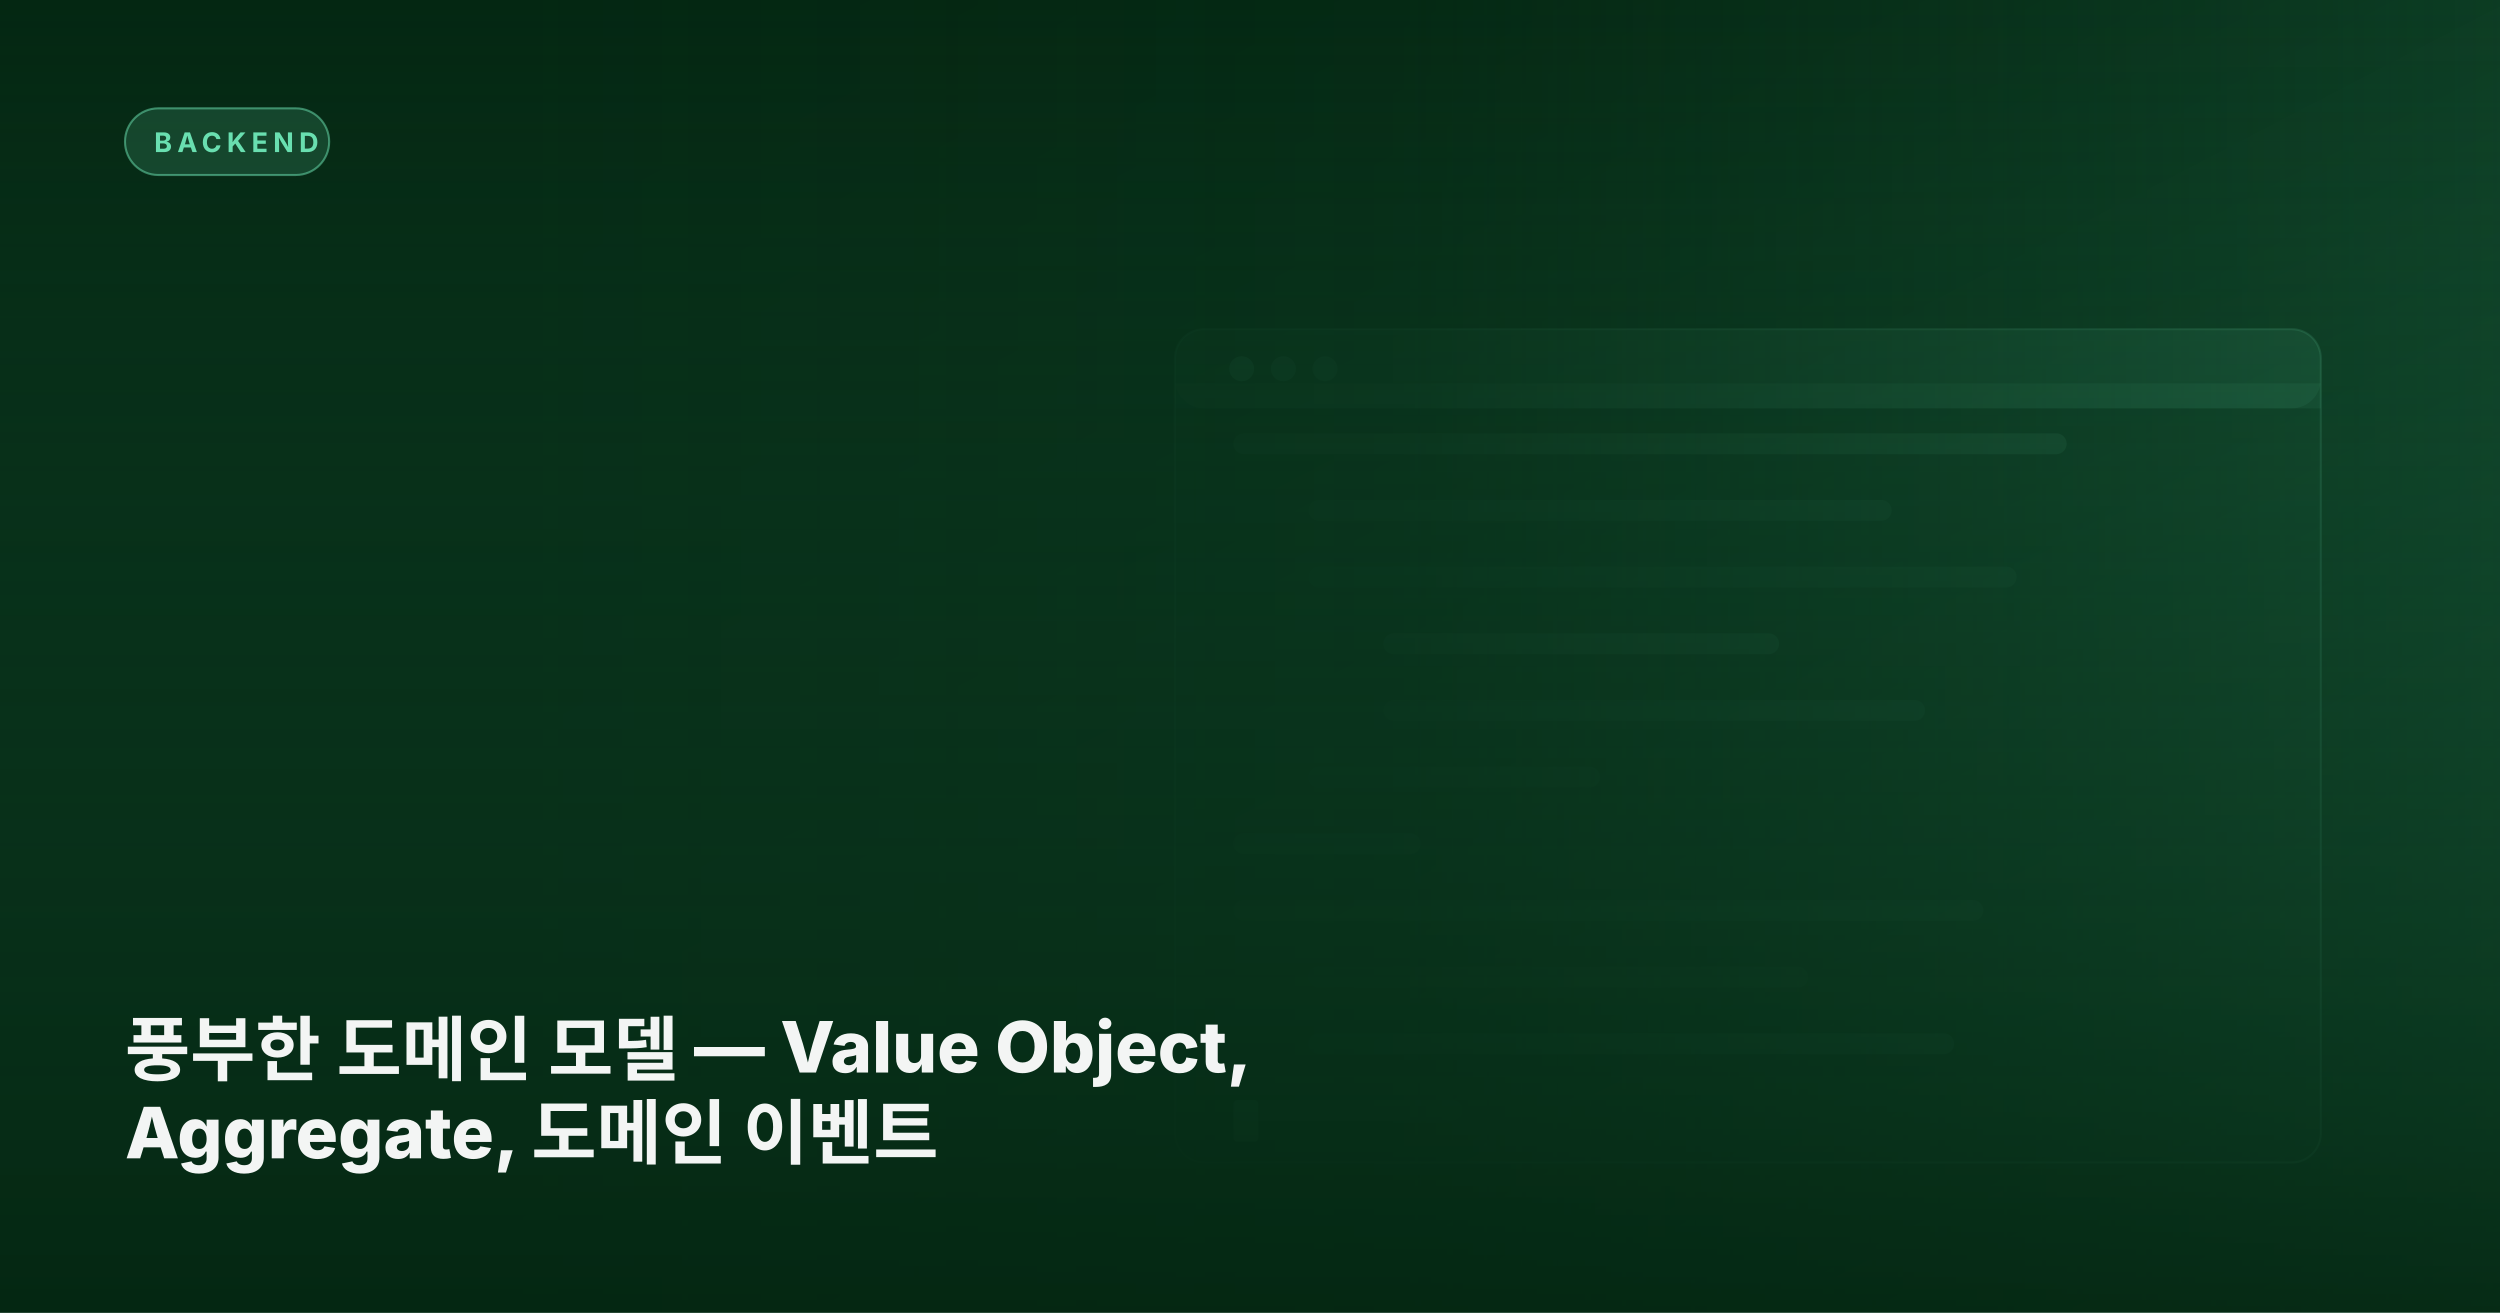
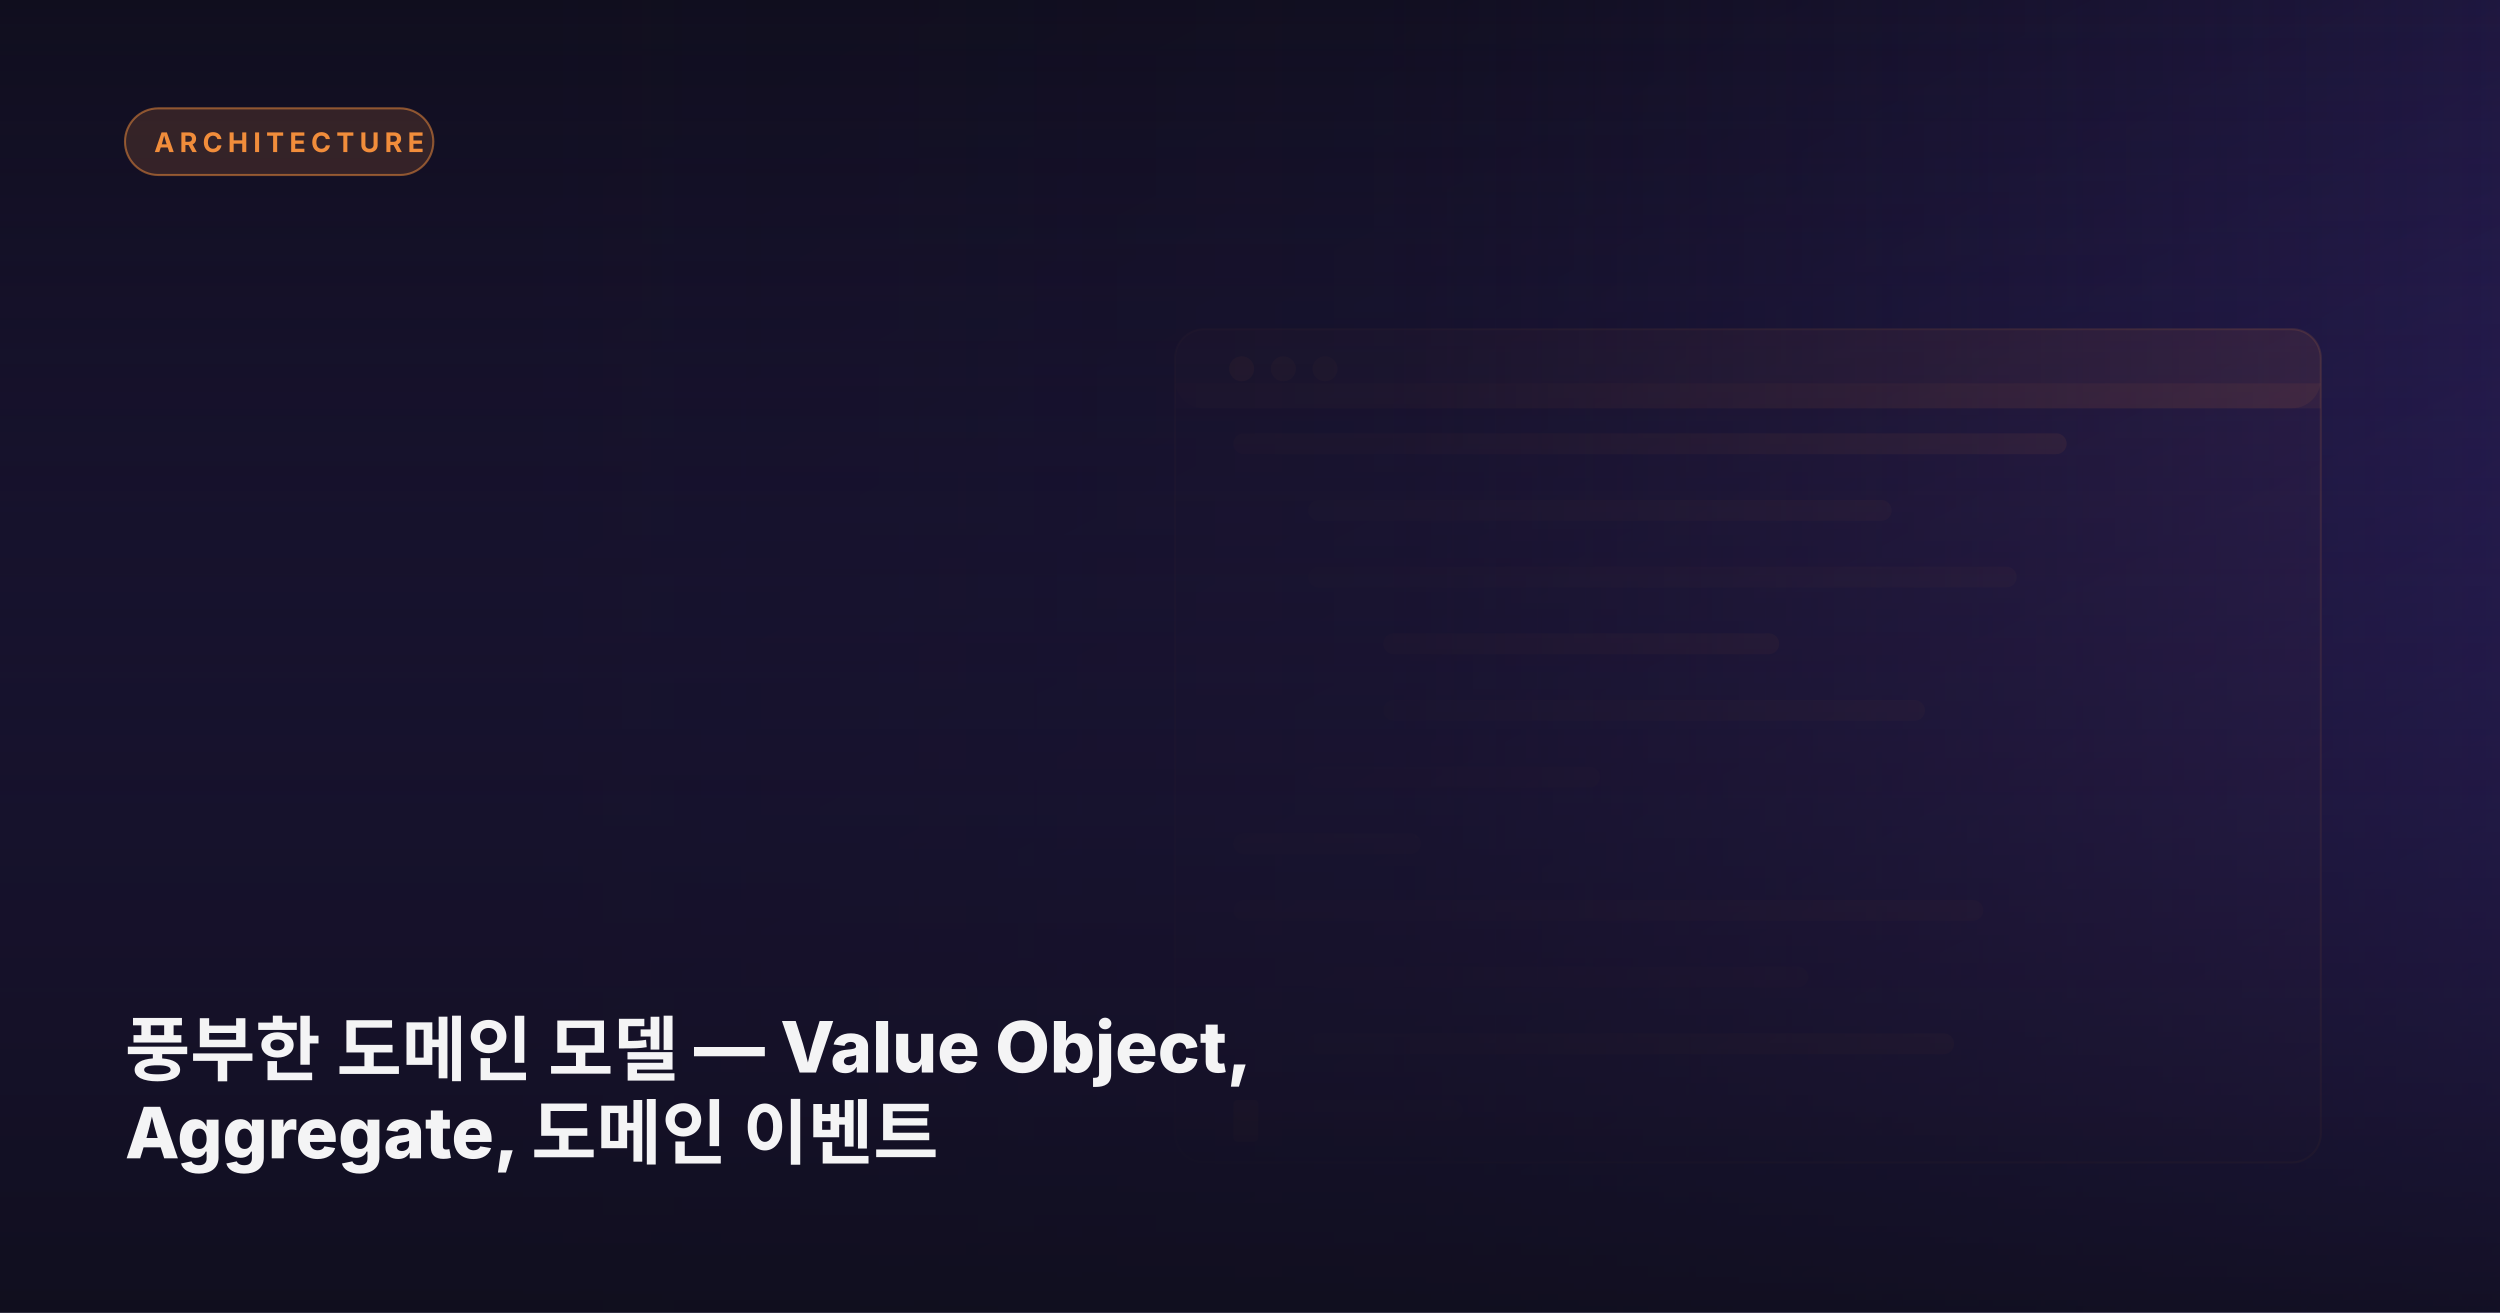
<svg xmlns="http://www.w3.org/2000/svg" width="1200" height="630" viewBox="0 0 1200 630">
  <defs>
    <linearGradient id="bg" x1="0%" y1="0%" x2="100%" y2="100%">
-       <stop offset="0%" stop-color="#042712" />
-       <stop offset="100%" stop-color="#155235" />
+       <stop offset="0%" stop-color="#100e1e" />
+       <stop offset="100%" stop-color="#2d2060" />
    </linearGradient>
    <linearGradient id="lf" x1="100%" y1="0%" x2="20%" y2="0%">
-       <stop offset="0%" stop-color="#042712" stop-opacity="0" />
-       <stop offset="55%" stop-color="#042712" stop-opacity="0.82" />
-       <stop offset="100%" stop-color="#042712" stop-opacity="1" />
+       <stop offset="0%" stop-color="#100e1e" stop-opacity="0" />
+       <stop offset="55%" stop-color="#100e1e" stop-opacity="0.82" />
+       <stop offset="100%" stop-color="#100e1e" stop-opacity="1" />
    </linearGradient>
    <linearGradient id="bf" x1="0%" y1="0%" x2="0%" y2="100%">
-       <stop offset="0%" stop-color="#155235" stop-opacity="0" />
-       <stop offset="100%" stop-color="#042712" stop-opacity="0.9" />
+       <stop offset="0%" stop-color="#2d2060" stop-opacity="0" />
+       <stop offset="100%" stop-color="#100e1e" stop-opacity="0.9" />
    </linearGradient>
  </defs>
  <rect width="1200" height="630" fill="url(#bg)" />
-   <rect x="564" y="158" width="550" height="400" rx="14" fill="#6ee7b7" fill-opacity="0.04" stroke="#6ee7b7" stroke-width="1" stroke-opacity="0.2" />
-   <rect x="564" y="158" width="550" height="38" rx="14" fill="#6ee7b7" fill-opacity="0.1" />
-   <rect x="564" y="184" width="550" height="12" fill="#6ee7b7" fill-opacity="0.1" />
-   <circle cx="596" cy="177" r="6" fill="#6ee7b7" fill-opacity="0.35" />
-   <circle cx="616" cy="177" r="6" fill="#6ee7b7" fill-opacity="0.25" />
-   <circle cx="636" cy="177" r="6" fill="#6ee7b7" fill-opacity="0.18" />
-   <rect x="592" y="208" width="400" height="10" rx="5" fill="#6ee7b7" fill-opacity="0.14" />
-   <rect x="628" y="240" width="280" height="10" rx="5" fill="#6ee7b7" fill-opacity="0.09" />
-   <rect x="628" y="272" width="340" height="10" rx="5" fill="#6ee7b7" fill-opacity="0.07" />
-   <rect x="664" y="304" width="190" height="10" rx="5" fill="#6ee7b7" fill-opacity="0.14" />
-   <rect x="664" y="336" width="260" height="10" rx="5" fill="#6ee7b7" fill-opacity="0.09" />
-   <rect x="628" y="368" width="140" height="10" rx="5" fill="#6ee7b7" fill-opacity="0.07" />
-   <rect x="592" y="400" width="90" height="10" rx="5" fill="#6ee7b7" fill-opacity="0.14" />
-   <rect x="592" y="432" width="360" height="10" rx="5" fill="#6ee7b7" fill-opacity="0.09" />
-   <rect x="628" y="464" width="240" height="10" rx="5" fill="#6ee7b7" fill-opacity="0.07" />
-   <rect x="628" y="496" width="310" height="10" rx="5" fill="#6ee7b7" fill-opacity="0.14" />
-   <rect x="592" y="528" width="110" height="10" rx="5" fill="#6ee7b7" fill-opacity="0.09" />
-   <rect x="592" y="528" width="12" height="20" rx="2" fill="#6ee7b7" fill-opacity="0.5" />
+   <rect x="564" y="158" width="550" height="400" rx="14" fill="#fb923c" fill-opacity="0.04" stroke="#fb923c" stroke-width="1" stroke-opacity="0.2" />
+   <rect x="564" y="158" width="550" height="38" rx="14" fill="#fb923c" fill-opacity="0.1" />
+   <rect x="564" y="184" width="550" height="12" fill="#fb923c" fill-opacity="0.1" />
+   <circle cx="596" cy="177" r="6" fill="#fb923c" fill-opacity="0.35" />
+   <circle cx="616" cy="177" r="6" fill="#fb923c" fill-opacity="0.25" />
+   <circle cx="636" cy="177" r="6" fill="#fb923c" fill-opacity="0.18" />
+   <rect x="592" y="208" width="400" height="10" rx="5" fill="#fb923c" fill-opacity="0.14" />
+   <rect x="628" y="240" width="280" height="10" rx="5" fill="#fb923c" fill-opacity="0.09" />
+   <rect x="628" y="272" width="340" height="10" rx="5" fill="#fb923c" fill-opacity="0.07" />
+   <rect x="664" y="304" width="190" height="10" rx="5" fill="#fb923c" fill-opacity="0.14" />
+   <rect x="664" y="336" width="260" height="10" rx="5" fill="#fb923c" fill-opacity="0.09" />
+   <rect x="628" y="368" width="140" height="10" rx="5" fill="#fb923c" fill-opacity="0.07" />
+   <rect x="592" y="400" width="90" height="10" rx="5" fill="#fb923c" fill-opacity="0.14" />
+   <rect x="592" y="432" width="360" height="10" rx="5" fill="#fb923c" fill-opacity="0.09" />
+   <rect x="628" y="464" width="240" height="10" rx="5" fill="#fb923c" fill-opacity="0.07" />
+   <rect x="628" y="496" width="310" height="10" rx="5" fill="#fb923c" fill-opacity="0.14" />
+   <rect x="592" y="528" width="110" height="10" rx="5" fill="#fb923c" fill-opacity="0.09" />
+   <rect x="592" y="528" width="12" height="20" rx="2" fill="#fb923c" fill-opacity="0.5" />
  <rect width="1200" height="630" fill="url(#lf)" />
  <rect width="1200" height="630" fill="url(#bf)" />
-   <rect x="60" y="52" width="98" height="32" rx="16" fill="#6ee7b7" fill-opacity="0.15" stroke="#6ee7b7" stroke-width="1" stroke-opacity="0.5" />
-   <text x="74" y="73" font-family="system-ui,-apple-system,Segoe UI,sans-serif" font-size="13" font-weight="700" letter-spacing="2.5" fill="#6ee7b7" fill-opacity="0.95">BACKEND</text>
+   <rect x="60" y="52" width="148" height="32" rx="16" fill="#fb923c" fill-opacity="0.15" stroke="#fb923c" stroke-width="1" stroke-opacity="0.5" />
+   <text x="74" y="73" font-family="system-ui,-apple-system,Segoe UI,sans-serif" font-size="13" font-weight="700" letter-spacing="2.5" fill="#fb923c" fill-opacity="0.95">ARCHITECTURE</text>
  <text x="60" y="516" font-family="system-ui,-apple-system,Segoe UI,sans-serif" font-size="34" font-weight="800" fill="white" fill-opacity="0.95">풍부한 도메인 모델 — Value Object,</text>
  <text x="60" y="556" font-family="system-ui,-apple-system,Segoe UI,sans-serif" font-size="34" font-weight="800" fill="white" fill-opacity="0.95">Aggregate, 도메인 이벤트</text>
</svg>
